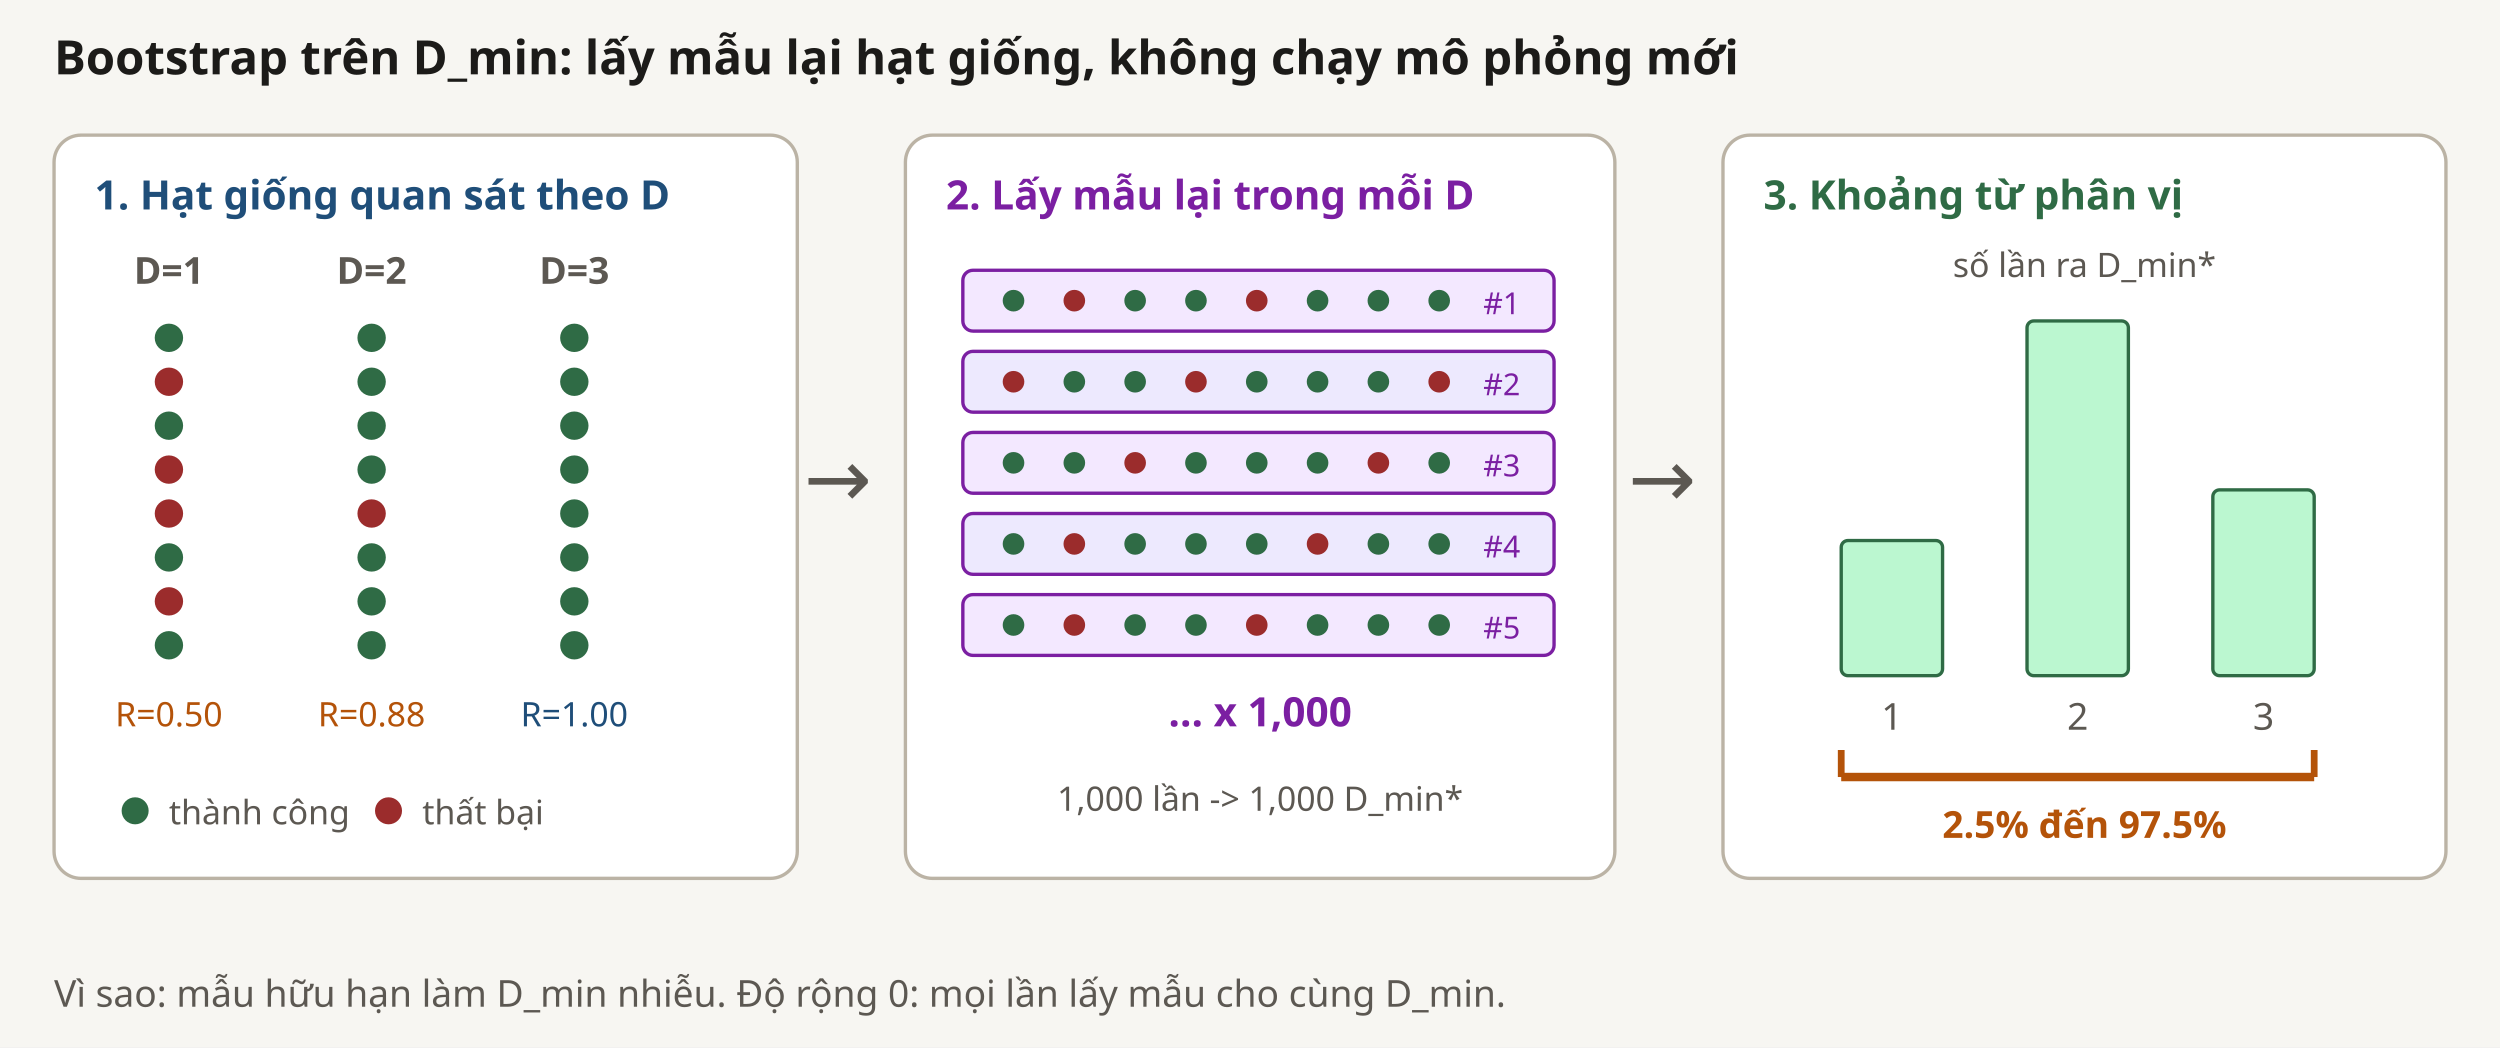
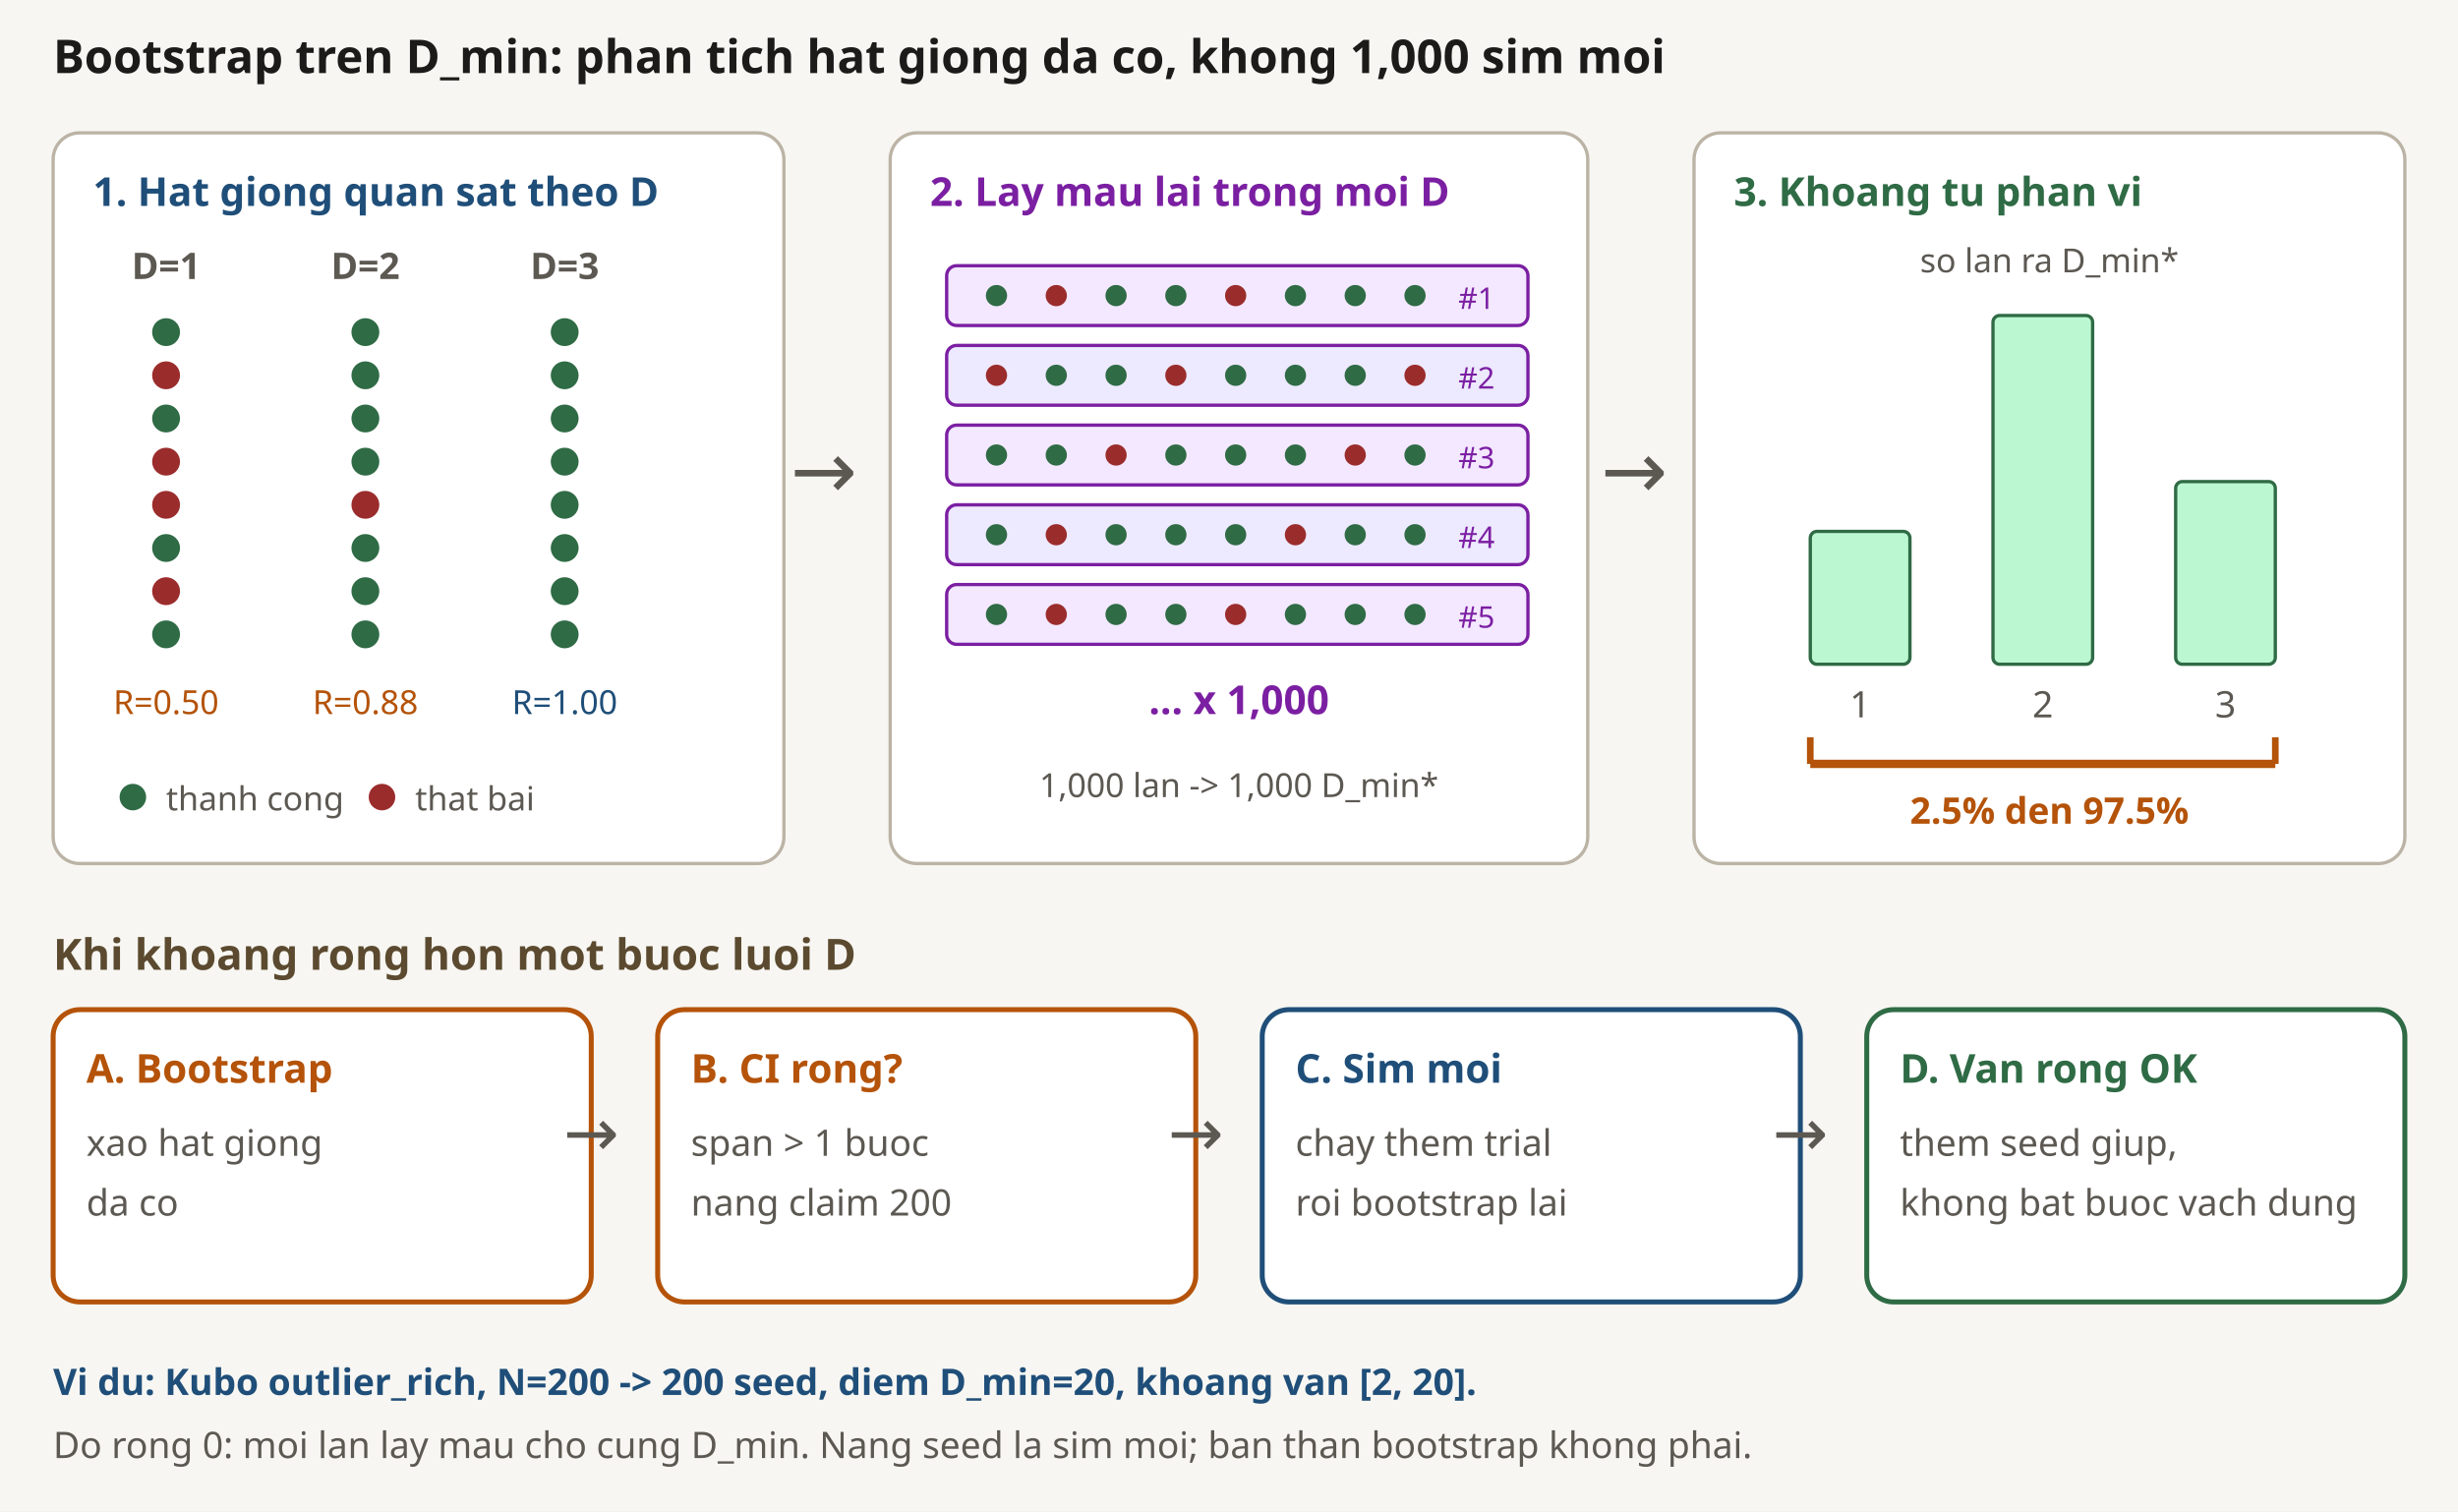
- <svg xmlns="http://www.w3.org/2000/svg" width="740" height="310" viewBox="0 0 740 310" role="img" aria-label="bootstrap D_min">
-   <rect x="0" y="0" width="740" height="310" fill="#f7f6f2" />
-   <text x="16" y="22" text-anchor="start" font-size="14" font-weight="700" fill="#1c1b19" font-family="Segoe UI,Noto Sans,sans-serif">Bootstrap trên D_min: lấy mẫu lại hạt giống, không chạy mô phỏng mới</text>
+ <svg xmlns="http://www.w3.org/2000/svg" width="740" height="455" viewBox="0 0 740 455" role="img" aria-label="bootstrap D_min va quy trinh nang 200 seed">
+   <rect x="0" y="0" width="740" height="455" fill="#f7f6f2" />
+   <text x="16" y="22" text-anchor="start" font-size="14" font-weight="700" fill="#1c1b19" font-family="Segoe UI,Noto Sans,sans-serif">Bootstrap tren D_min: phan tich hat giong da co, khong 1,000 sim moi</text>
  <rect x="16" y="40" width="220" height="220" fill="#fff" stroke="#bbb3a5" stroke-width="1" rx="8" />
-   <text x="28" y="62" text-anchor="start" font-size="12" font-weight="700" fill="#1f4e79" font-family="Segoe UI,Noto Sans,sans-serif">1. Hạt giống quan sát theo D</text>
+   <text x="28" y="62" text-anchor="start" font-size="12" font-weight="700" fill="#1f4e79" font-family="Segoe UI,Noto Sans,sans-serif">1. Hat giong quan sat theo D</text>
  <text x="50" y="84" text-anchor="middle" font-size="11" font-weight="700" fill="#5c5852" font-family="Segoe UI,Noto Sans,sans-serif">D=1</text>
  <circle cx="50" cy="100" r="4.2" fill="#2f6b45" />
  <circle cx="50" cy="113" r="4.2" fill="#9b2c2c" />
  <circle cx="50" cy="126" r="4.2" fill="#2f6b45" />
  <circle cx="50" cy="139" r="4.2" fill="#9b2c2c" />
  <circle cx="50" cy="152" r="4.2" fill="#9b2c2c" />
  <circle cx="50" cy="165" r="4.2" fill="#2f6b45" />
  <circle cx="50" cy="178" r="4.2" fill="#9b2c2c" />
  <circle cx="50" cy="191" r="4.2" fill="#2f6b45" />
  <text x="50" y="215" text-anchor="middle" font-size="10" fill="#b45309" font-family="Segoe UI,Noto Sans,sans-serif">R=0.50</text>
  <text x="110" y="84" text-anchor="middle" font-size="11" font-weight="700" fill="#5c5852" font-family="Segoe UI,Noto Sans,sans-serif">D=2</text>
  <circle cx="110" cy="100" r="4.2" fill="#2f6b45" />
  <circle cx="110" cy="113" r="4.2" fill="#2f6b45" />
  <circle cx="110" cy="126" r="4.2" fill="#2f6b45" />
  <circle cx="110" cy="139" r="4.2" fill="#2f6b45" />
  <circle cx="110" cy="152" r="4.2" fill="#9b2c2c" />
  <circle cx="110" cy="165" r="4.2" fill="#2f6b45" />
  <circle cx="110" cy="178" r="4.2" fill="#2f6b45" />
  <circle cx="110" cy="191" r="4.2" fill="#2f6b45" />
  <text x="110" y="215" text-anchor="middle" font-size="10" fill="#b45309" font-family="Segoe UI,Noto Sans,sans-serif">R=0.88</text>
  <text x="170" y="84" text-anchor="middle" font-size="11" font-weight="700" fill="#5c5852" font-family="Segoe UI,Noto Sans,sans-serif">D=3</text>
  <circle cx="170" cy="100" r="4.2" fill="#2f6b45" />
  <circle cx="170" cy="113" r="4.2" fill="#2f6b45" />
  <circle cx="170" cy="126" r="4.2" fill="#2f6b45" />
  <circle cx="170" cy="139" r="4.2" fill="#2f6b45" />
  <circle cx="170" cy="152" r="4.2" fill="#2f6b45" />
  <circle cx="170" cy="165" r="4.2" fill="#2f6b45" />
  <circle cx="170" cy="178" r="4.2" fill="#2f6b45" />
  <circle cx="170" cy="191" r="4.2" fill="#2f6b45" />
  <text x="170" y="215" text-anchor="middle" font-size="10" fill="#1f4e79" font-family="Segoe UI,Noto Sans,sans-serif">R=1.00</text>
  <circle cx="40" cy="240" r="4" fill="#2f6b45" />
-   <text x="50" y="244" text-anchor="start" font-size="10" fill="#5c5852" font-family="Segoe UI,Noto Sans,sans-serif">thành công</text>
+   <text x="50" y="244" text-anchor="start" font-size="10" fill="#5c5852" font-family="Segoe UI,Noto Sans,sans-serif">thanh cong</text>
  <circle cx="115" cy="240" r="4" fill="#9b2c2c" />
-   <text x="125" y="244" text-anchor="start" font-size="10" fill="#5c5852" font-family="Segoe UI,Noto Sans,sans-serif">thất bại</text>
+   <text x="125" y="244" text-anchor="start" font-size="10" fill="#5c5852" font-family="Segoe UI,Noto Sans,sans-serif">that bai</text>
  <text x="248" y="150" text-anchor="middle" font-size="24" fill="#5c5852" font-family="Segoe UI,Noto Sans,sans-serif">→</text>
  <rect x="268" y="40" width="210" height="220" fill="#fff" stroke="#bbb3a5" stroke-width="1" rx="8" />
-   <text x="280" y="62" text-anchor="start" font-size="12" font-weight="700" fill="#7b1fa2" font-family="Segoe UI,Noto Sans,sans-serif">2. Lấy mẫu lại trong mỗi D</text>
+   <text x="280" y="62" text-anchor="start" font-size="12" font-weight="700" fill="#7b1fa2" font-family="Segoe UI,Noto Sans,sans-serif">2. Lay mau lai trong moi D</text>
  <rect x="285" y="80" width="175" height="18" fill="#f3e8ff" stroke="#7b1fa2" stroke-width="1" rx="3" />
  <circle cx="300" cy="89" r="3.2" fill="#2f6b45" />
  <circle cx="318" cy="89" r="3.2" fill="#9b2c2c" />
  <circle cx="336" cy="89" r="3.2" fill="#2f6b45" />
  <circle cx="354" cy="89" r="3.2" fill="#2f6b45" />
  <circle cx="372" cy="89" r="3.2" fill="#9b2c2c" />
  <circle cx="390" cy="89" r="3.2" fill="#2f6b45" />
  <circle cx="408" cy="89" r="3.2" fill="#2f6b45" />
  <circle cx="426" cy="89" r="3.2" fill="#2f6b45" />
  <text x="450" y="93" text-anchor="end" font-size="9" fill="#7b1fa2" font-family="Segoe UI,Noto Sans,sans-serif">#1</text>
  <rect x="285" y="104" width="175" height="18" fill="#ede9fe" stroke="#7b1fa2" stroke-width="1" rx="3" />
  <circle cx="300" cy="113" r="3.2" fill="#9b2c2c" />
  <circle cx="318" cy="113" r="3.2" fill="#2f6b45" />
  <circle cx="336" cy="113" r="3.2" fill="#2f6b45" />
  <circle cx="354" cy="113" r="3.2" fill="#9b2c2c" />
  <circle cx="372" cy="113" r="3.2" fill="#2f6b45" />
  <circle cx="390" cy="113" r="3.2" fill="#2f6b45" />
  <circle cx="408" cy="113" r="3.2" fill="#2f6b45" />
  <circle cx="426" cy="113" r="3.2" fill="#9b2c2c" />
  <text x="450" y="117" text-anchor="end" font-size="9" fill="#7b1fa2" font-family="Segoe UI,Noto Sans,sans-serif">#2</text>
  <rect x="285" y="128" width="175" height="18" fill="#f3e8ff" stroke="#7b1fa2" stroke-width="1" rx="3" />
  <circle cx="300" cy="137" r="3.2" fill="#2f6b45" />
  <circle cx="318" cy="137" r="3.2" fill="#2f6b45" />
  <circle cx="336" cy="137" r="3.2" fill="#9b2c2c" />
  <circle cx="354" cy="137" r="3.2" fill="#2f6b45" />
  <circle cx="372" cy="137" r="3.2" fill="#2f6b45" />
  <circle cx="390" cy="137" r="3.2" fill="#2f6b45" />
  <circle cx="408" cy="137" r="3.2" fill="#9b2c2c" />
  <circle cx="426" cy="137" r="3.2" fill="#2f6b45" />
  <text x="450" y="141" text-anchor="end" font-size="9" fill="#7b1fa2" font-family="Segoe UI,Noto Sans,sans-serif">#3</text>
  <rect x="285" y="152" width="175" height="18" fill="#ede9fe" stroke="#7b1fa2" stroke-width="1" rx="3" />
  <circle cx="300" cy="161" r="3.2" fill="#2f6b45" />
  <circle cx="318" cy="161" r="3.2" fill="#9b2c2c" />
  <circle cx="336" cy="161" r="3.2" fill="#2f6b45" />
  <circle cx="354" cy="161" r="3.2" fill="#2f6b45" />
  <circle cx="372" cy="161" r="3.2" fill="#2f6b45" />
  <circle cx="390" cy="161" r="3.2" fill="#9b2c2c" />
  <circle cx="408" cy="161" r="3.2" fill="#2f6b45" />
  <circle cx="426" cy="161" r="3.2" fill="#2f6b45" />
  <text x="450" y="165" text-anchor="end" font-size="9" fill="#7b1fa2" font-family="Segoe UI,Noto Sans,sans-serif">#4</text>
  <rect x="285" y="176" width="175" height="18" fill="#f3e8ff" stroke="#7b1fa2" stroke-width="1" rx="3" />
  <circle cx="300" cy="185" r="3.2" fill="#2f6b45" />
  <circle cx="318" cy="185" r="3.2" fill="#9b2c2c" />
  <circle cx="336" cy="185" r="3.2" fill="#2f6b45" />
  <circle cx="354" cy="185" r="3.2" fill="#2f6b45" />
  <circle cx="372" cy="185" r="3.2" fill="#9b2c2c" />
  <circle cx="390" cy="185" r="3.2" fill="#2f6b45" />
  <circle cx="408" cy="185" r="3.2" fill="#2f6b45" />
  <circle cx="426" cy="185" r="3.2" fill="#2f6b45" />
  <text x="450" y="189" text-anchor="end" font-size="9" fill="#7b1fa2" font-family="Segoe UI,Noto Sans,sans-serif">#5</text>
  <text x="373" y="215" text-anchor="middle" font-size="12" font-weight="700" fill="#7b1fa2" font-family="Segoe UI,Noto Sans,sans-serif">... x 1,000</text>
-   <text x="373" y="240" text-anchor="middle" font-size="10" fill="#5c5852" font-family="Segoe UI,Noto Sans,sans-serif">1,000 lần -&gt; 1,000 D_min*</text>
+   <text x="373" y="240" text-anchor="middle" font-size="10" fill="#5c5852" font-family="Segoe UI,Noto Sans,sans-serif">1,000 lan -&gt; 1,000 D_min*</text>
  <text x="492" y="150" text-anchor="middle" font-size="24" fill="#5c5852" font-family="Segoe UI,Noto Sans,sans-serif">→</text>
  <rect x="510" y="40" width="214" height="220" fill="#fff" stroke="#bbb3a5" stroke-width="1" rx="8" />
-   <text x="522" y="62" text-anchor="start" font-size="12" font-weight="700" fill="#2f6b45" font-family="Segoe UI,Noto Sans,sans-serif">3. Khoảng từ phân vị</text>
-   <text x="617" y="82" text-anchor="middle" font-size="10" fill="#5c5852" font-family="Segoe UI,Noto Sans,sans-serif">số lần ra D_min*</text>
+   <text x="522" y="62" text-anchor="start" font-size="12" font-weight="700" fill="#2f6b45" font-family="Segoe UI,Noto Sans,sans-serif">3. Khoang tu phan vi</text>
+   <text x="617" y="82" text-anchor="middle" font-size="10" fill="#5c5852" font-family="Segoe UI,Noto Sans,sans-serif">so lan ra D_min*</text>
  <rect x="545" y="160" width="30" height="40" fill="#bbf7d0" stroke="#2f6b45" stroke-width="1" rx="2" />
  <rect x="600" y="95" width="30" height="105" fill="#bbf7d0" stroke="#2f6b45" stroke-width="1" rx="2" />
  <rect x="655" y="145" width="30" height="55" fill="#bbf7d0" stroke="#2f6b45" stroke-width="1" rx="2" />
  <text x="560" y="216" text-anchor="middle" font-size="11" fill="#5c5852" font-family="Segoe UI,Noto Sans,sans-serif">1</text>
  <text x="615" y="216" text-anchor="middle" font-size="11" fill="#5c5852" font-family="Segoe UI,Noto Sans,sans-serif">2</text>
  <text x="670" y="216" text-anchor="middle" font-size="11" fill="#5c5852" font-family="Segoe UI,Noto Sans,sans-serif">3</text>
  <line x1="545" y1="230" x2="685" y2="230" stroke="#b45309" stroke-width="2.5" />
  <line x1="545" y1="222" x2="545" y2="230" stroke="#b45309" stroke-width="2" />
  <line x1="685" y1="222" x2="685" y2="230" stroke="#b45309" stroke-width="2" />
-   <text x="617" y="248" text-anchor="middle" font-size="11" font-weight="700" fill="#b45309" font-family="Segoe UI,Noto Sans,sans-serif">2.5% đến 97.5%</text>
-   <text x="16" y="298" text-anchor="start" font-size="11" fill="#5c5852" font-family="Segoe UI,Noto Sans,sans-serif">Vì sao: mẫu hữu hạn làm D_min nhiễu. Độ rộng 0: mọi lần lấy mẫu cho cùng D_min.</text>
+   <text x="617" y="248" text-anchor="middle" font-size="11" font-weight="700" fill="#b45309" font-family="Segoe UI,Noto Sans,sans-serif">2.5% den 97.5%</text>
+   <text x="16" y="292" text-anchor="start" font-size="13" font-weight="700" fill="#5b4a2f" font-family="Segoe UI,Noto Sans,sans-serif">Khi khoang rong hon mot buoc luoi D</text>
+   <rect x="16" y="304" width="162" height="88" fill="#fff" stroke="#b45309" stroke-width="1.5" rx="8" />
+   <text x="26" y="326" text-anchor="start" font-size="12" font-weight="700" fill="#b45309" font-family="Segoe UI,Noto Sans,sans-serif">A. Bootstrap</text>
+   <text x="26" y="348" text-anchor="start" font-size="11" fill="#5c5852" font-family="Segoe UI,Noto Sans,sans-serif">xao hat giong</text>
+   <text x="26" y="366" text-anchor="start" font-size="11" fill="#5c5852" font-family="Segoe UI,Noto Sans,sans-serif">da co</text>
+   <rect x="198" y="304" width="162" height="88" fill="#fff" stroke="#b45309" stroke-width="1.5" rx="8" />
+   <text x="208" y="326" text-anchor="start" font-size="12" font-weight="700" fill="#b45309" font-family="Segoe UI,Noto Sans,sans-serif">B. CI rong?</text>
+   <text x="208" y="348" text-anchor="start" font-size="11" fill="#5c5852" font-family="Segoe UI,Noto Sans,sans-serif">span &gt; 1 buoc</text>
+   <text x="208" y="366" text-anchor="start" font-size="11" fill="#5c5852" font-family="Segoe UI,Noto Sans,sans-serif">nang claim 200</text>
+   <rect x="380" y="304" width="162" height="88" fill="#fff" stroke="#1f4e79" stroke-width="1.5" rx="8" />
+   <text x="390" y="326" text-anchor="start" font-size="12" font-weight="700" fill="#1f4e79" font-family="Segoe UI,Noto Sans,sans-serif">C. Sim moi</text>
+   <text x="390" y="348" text-anchor="start" font-size="11" fill="#5c5852" font-family="Segoe UI,Noto Sans,sans-serif">chay them trial</text>
+   <text x="390" y="366" text-anchor="start" font-size="11" fill="#5c5852" font-family="Segoe UI,Noto Sans,sans-serif">roi bootstrap lai</text>
+   <rect x="562" y="304" width="162" height="88" fill="#fff" stroke="#2f6b45" stroke-width="1.5" rx="8" />
+   <text x="572" y="326" text-anchor="start" font-size="12" font-weight="700" fill="#2f6b45" font-family="Segoe UI,Noto Sans,sans-serif">D. Van rong OK</text>
+   <text x="572" y="348" text-anchor="start" font-size="11" fill="#5c5852" font-family="Segoe UI,Noto Sans,sans-serif">them seed giup,</text>
+   <text x="572" y="366" text-anchor="start" font-size="11" fill="#5c5852" font-family="Segoe UI,Noto Sans,sans-serif">khong bat buoc vach dung</text>
+   <text x="178" y="348" text-anchor="middle" font-size="20" fill="#5c5852" font-family="Segoe UI,Noto Sans,sans-serif">→</text>
+   <text x="360" y="348" text-anchor="middle" font-size="20" fill="#5c5852" font-family="Segoe UI,Noto Sans,sans-serif">→</text>
+   <text x="542" y="348" text-anchor="middle" font-size="20" fill="#5c5852" font-family="Segoe UI,Noto Sans,sans-serif">→</text>
+   <text x="16" y="420" text-anchor="start" font-size="11" font-weight="700" fill="#1f4e79" font-family="Segoe UI,Noto Sans,sans-serif">Vi du: Kubo outlier_rich, N=200 -&gt; 200 seed, diem D_min=20, khoang van [2, 20].</text>
+   <text x="16" y="439" text-anchor="start" font-size="11" fill="#5c5852" font-family="Segoe UI,Noto Sans,sans-serif">Do rong 0: moi lan lay mau cho cung D_min. Nang seed la sim moi; ban than bootstrap khong phai.</text>
</svg>
